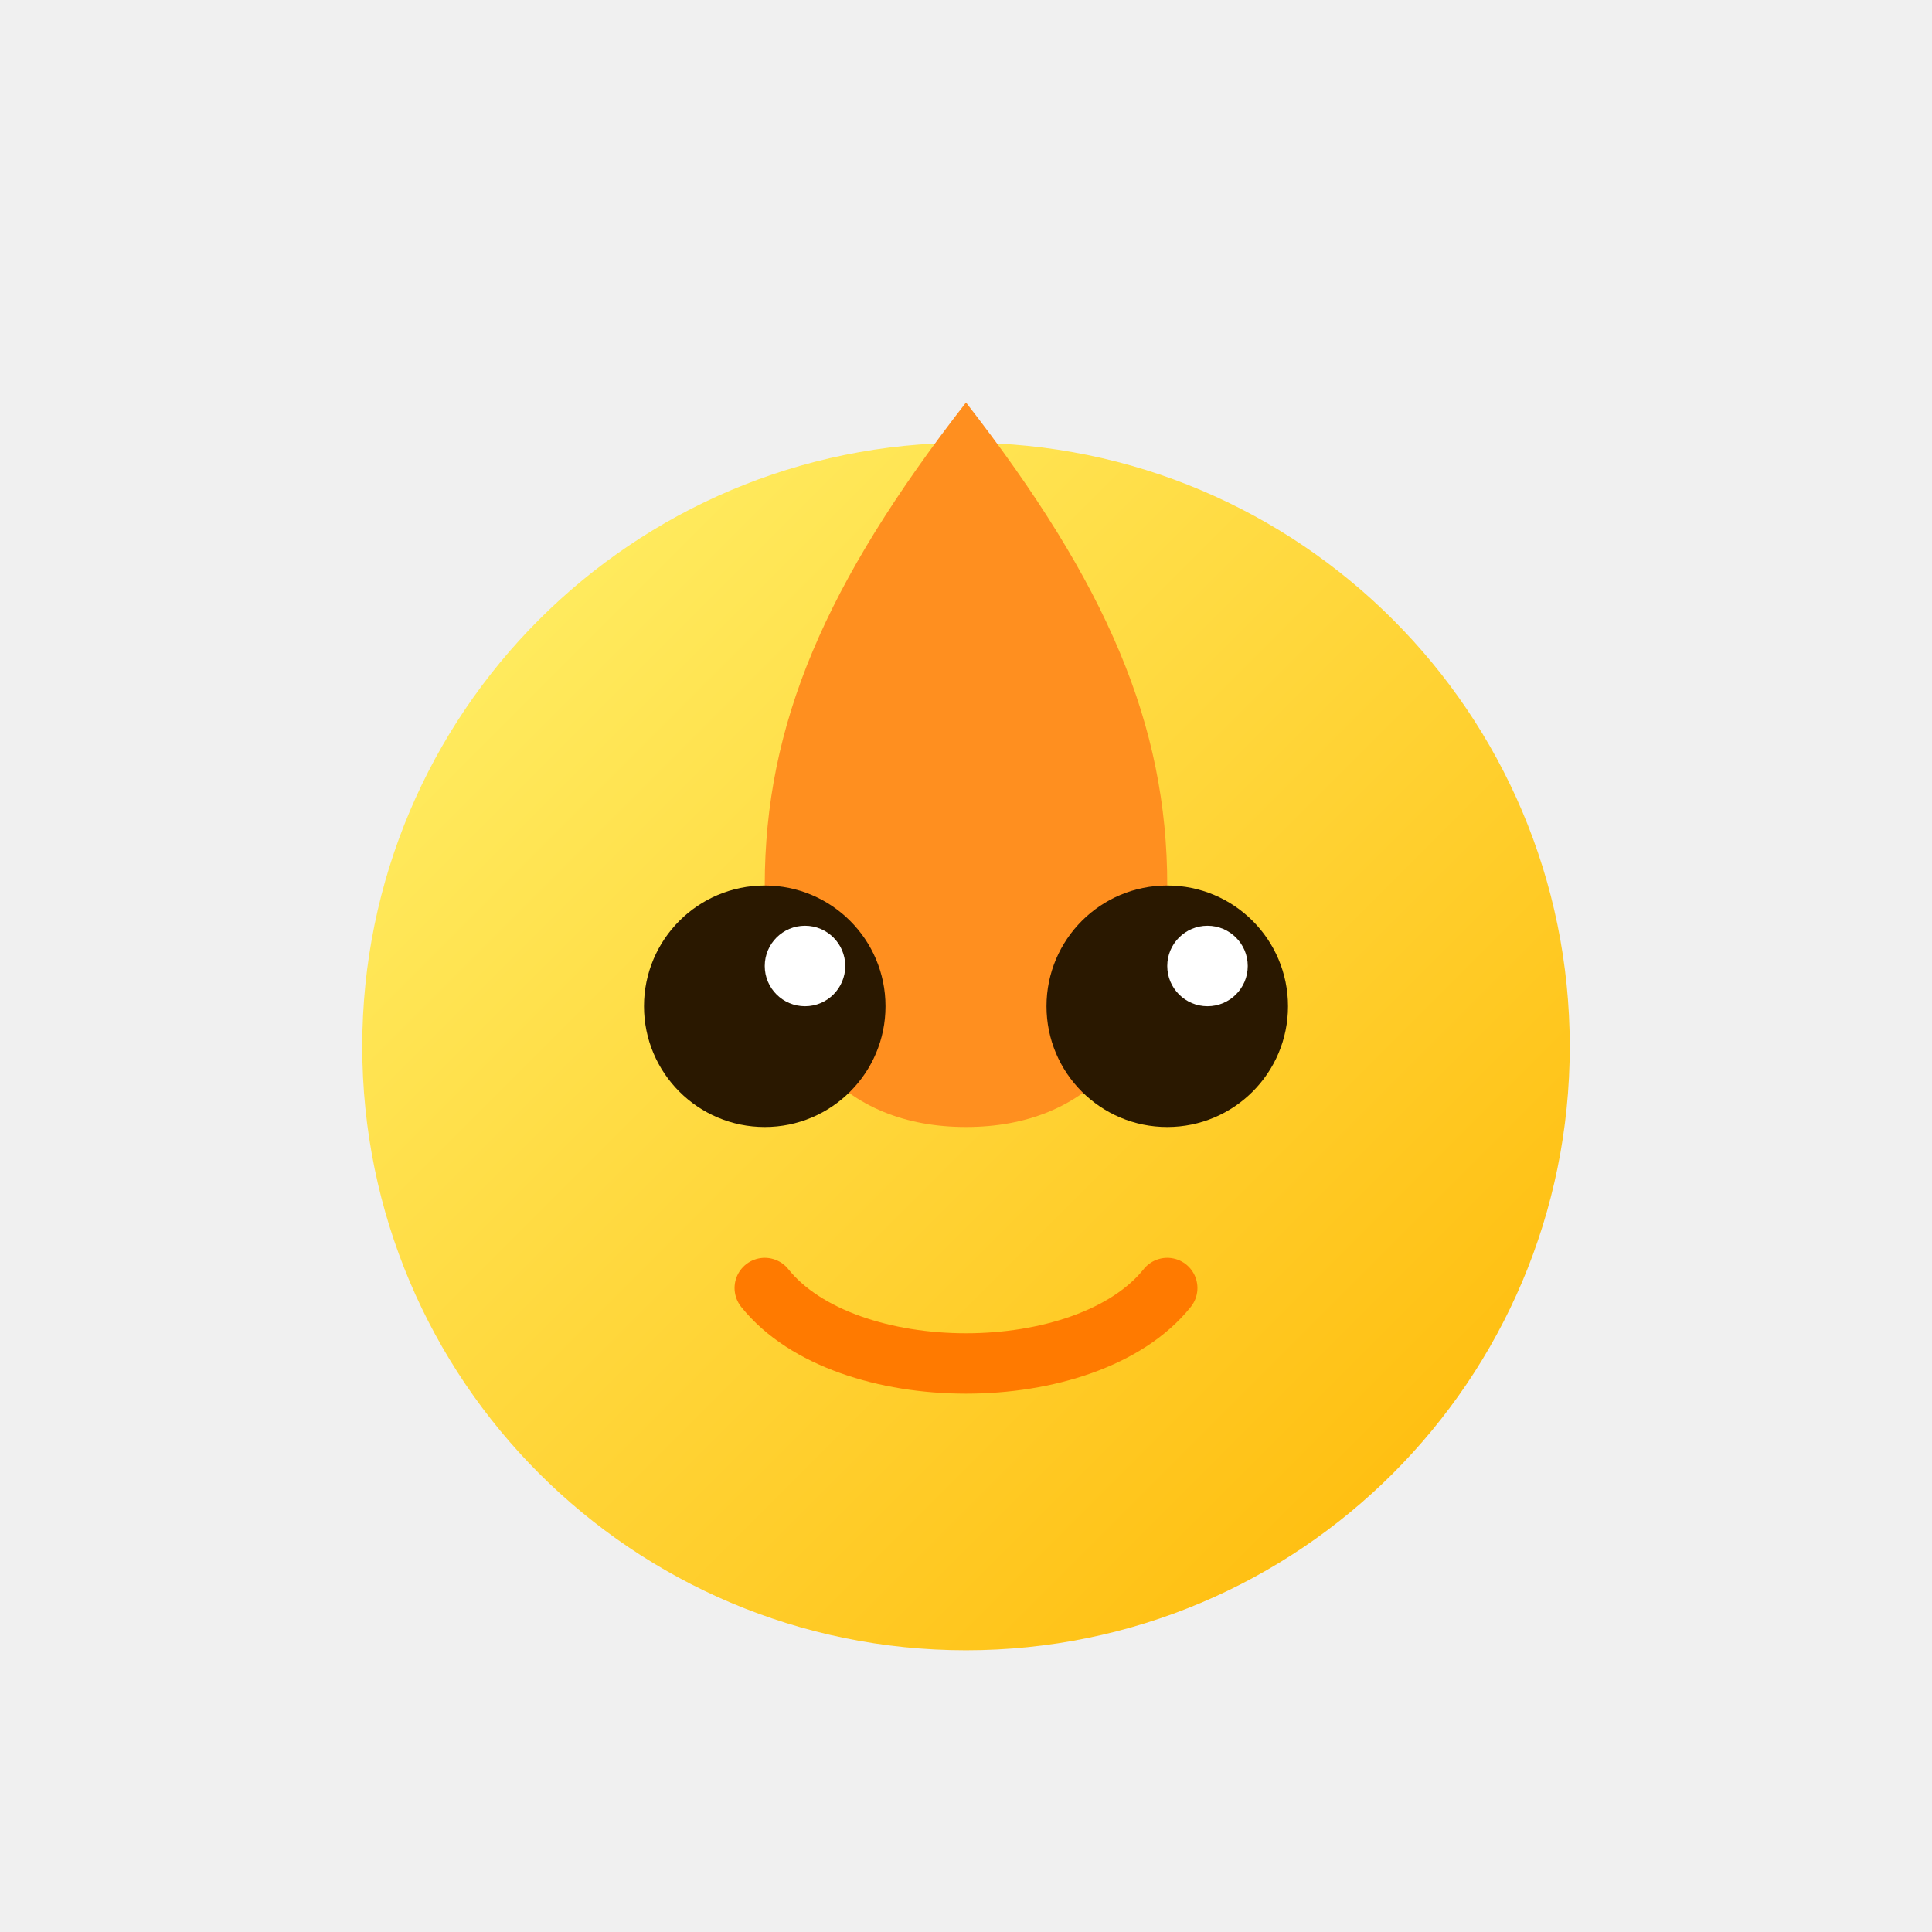
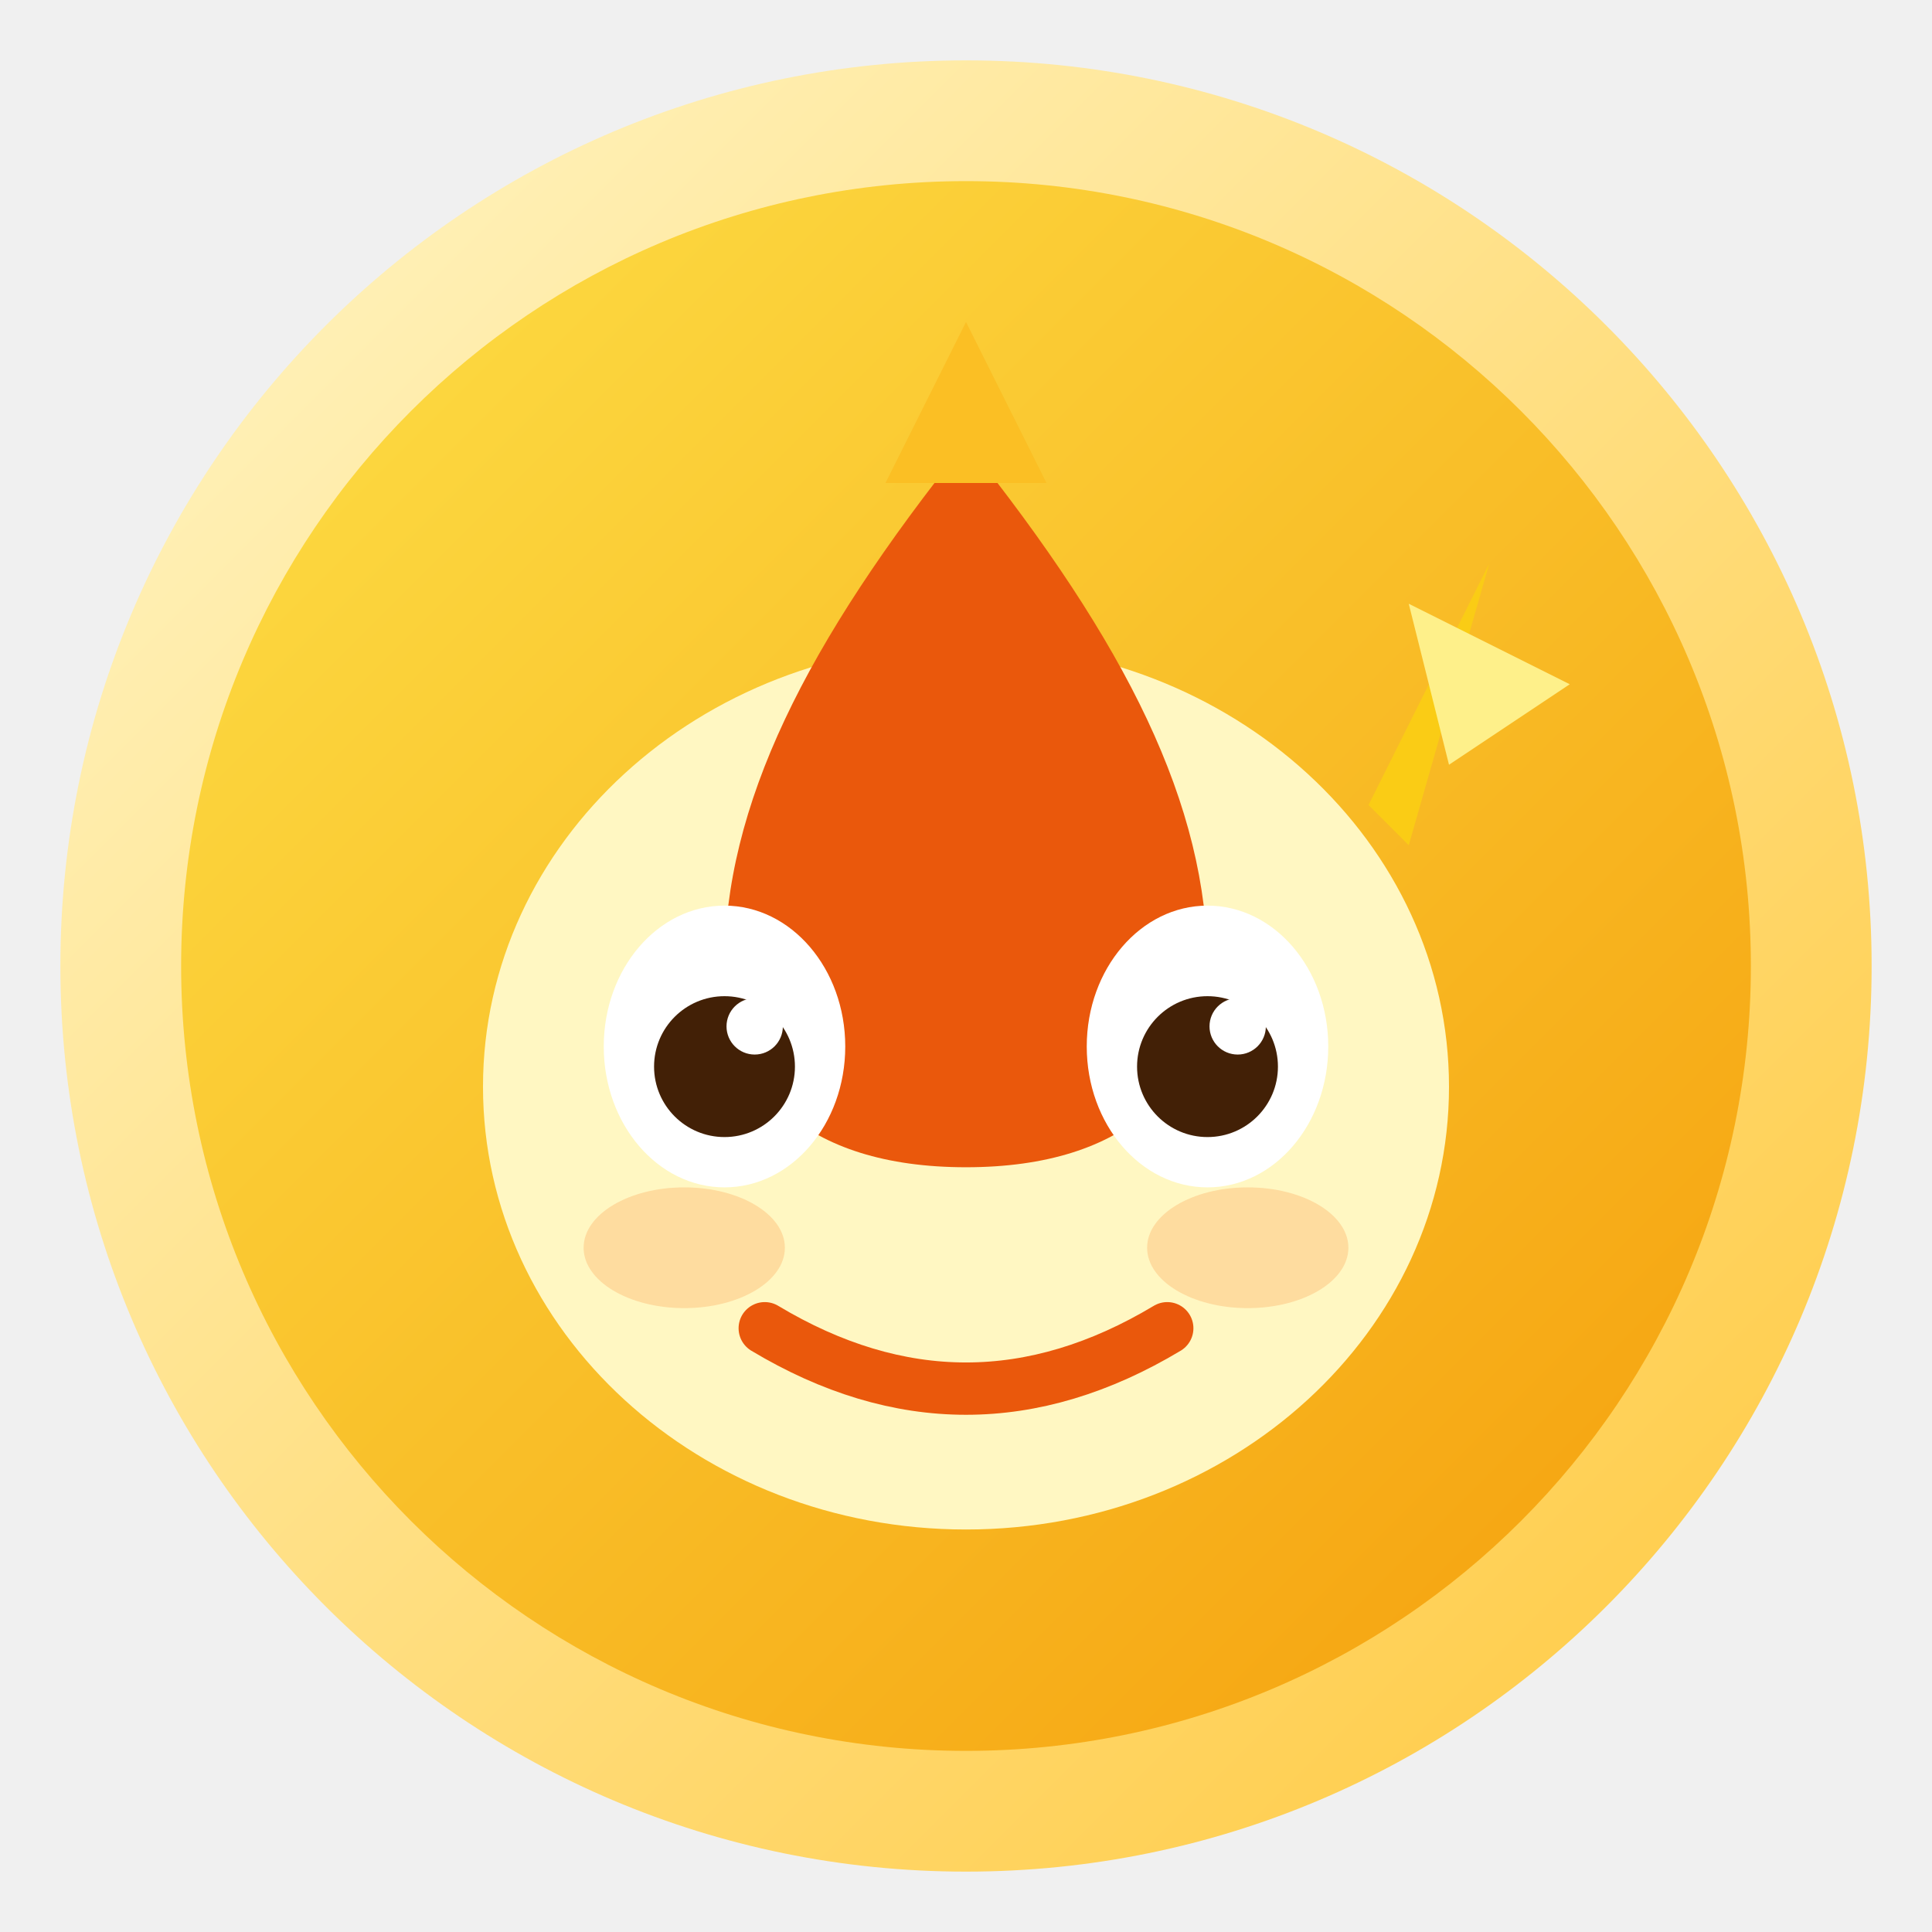
<svg xmlns="http://www.w3.org/2000/svg" viewBox="0 0 96 96" role="img" aria-label="Pico avatar">
  <defs>
    <linearGradient id="pico-bg" x1="0%" y1="0%" x2="100%" y2="100%">
-       <stop offset="0%" stop-color="#fff36d" />
-       <stop offset="100%" stop-color="#ffb703" />
+       <stop offset="0%" stop-color="#fde047" />
+       <stop offset="100%" stop-color="#f59e0b" />
+     </linearGradient>
+     <linearGradient id="pico-ring" x1="0%" y1="0%" x2="100%" y2="100%">
+       <stop offset="0%" stop-color="#fff6c8" />
+       <stop offset="100%" stop-color="#ffc83d" />
    </linearGradient>
  </defs>
-   <circle cx="48" cy="52" r="30" fill="url(#pico-bg)" />
-   <path d="M48 20c-7 9-10 16-10 24 0 8 4 12 10 12s10-4 10-12c0-8-3-15-10-24z" fill="#ff8f1f" />
-   <circle cx="38" cy="50" r="6" fill="#2a1800" />
-   <circle cx="58" cy="50" r="6" fill="#2a1800" />
-   <circle cx="40" cy="48" r="2" fill="#fff" />
-   <circle cx="60" cy="48" r="2" fill="#fff" />
-   <path d="M38 64c4 5 16 5 20 0" fill="none" stroke="#ff7a00" stroke-width="3" stroke-linecap="round" />
+   <circle cx="48" cy="48" r="45" fill="url(#pico-ring)" />
+   <circle cx="48" cy="48" r="39" fill="url(#pico-bg)" />
+   <ellipse cx="48" cy="54" rx="24" ry="22" fill="#fff7c2" />
+   <path d="M48 22c-8 10-12 18-12 26c0 6 4 10 12 10s12-4 12-10c0-8-4-16-12-26z" fill="#ea580c" />
+   <path d="M44 24 L48 16 L52 24" fill="#fbbf24" />
+   <ellipse cx="36" cy="52" rx="6" ry="7" fill="#fff" />
+   <ellipse cx="60" cy="52" rx="6" ry="7" fill="#fff" />
+   <circle cx="36" cy="53" r="3.5" fill="#422006" />
+   <circle cx="60" cy="53" r="3.5" fill="#422006" />
+   <circle cx="37.5" cy="51" r="1.4" fill="#fff" />
+   <circle cx="61.5" cy="51" r="1.4" fill="#fff" />
+   <path d="M38 66 Q48 72 58 66" fill="none" stroke="#ea580c" stroke-width="2.6" stroke-linecap="round" />
+   <path d="M68 40 L74 28 L70 42 Z" fill="#facc15" />
+   <path d="M70 30 L78 34 L72 38 Z" fill="#fef08a" />
+   <ellipse cx="34" cy="62" rx="5" ry="3" fill="#fdba74" opacity="0.45" />
+   <ellipse cx="62" cy="62" rx="5" ry="3" fill="#fdba74" opacity="0.45" />
</svg>
